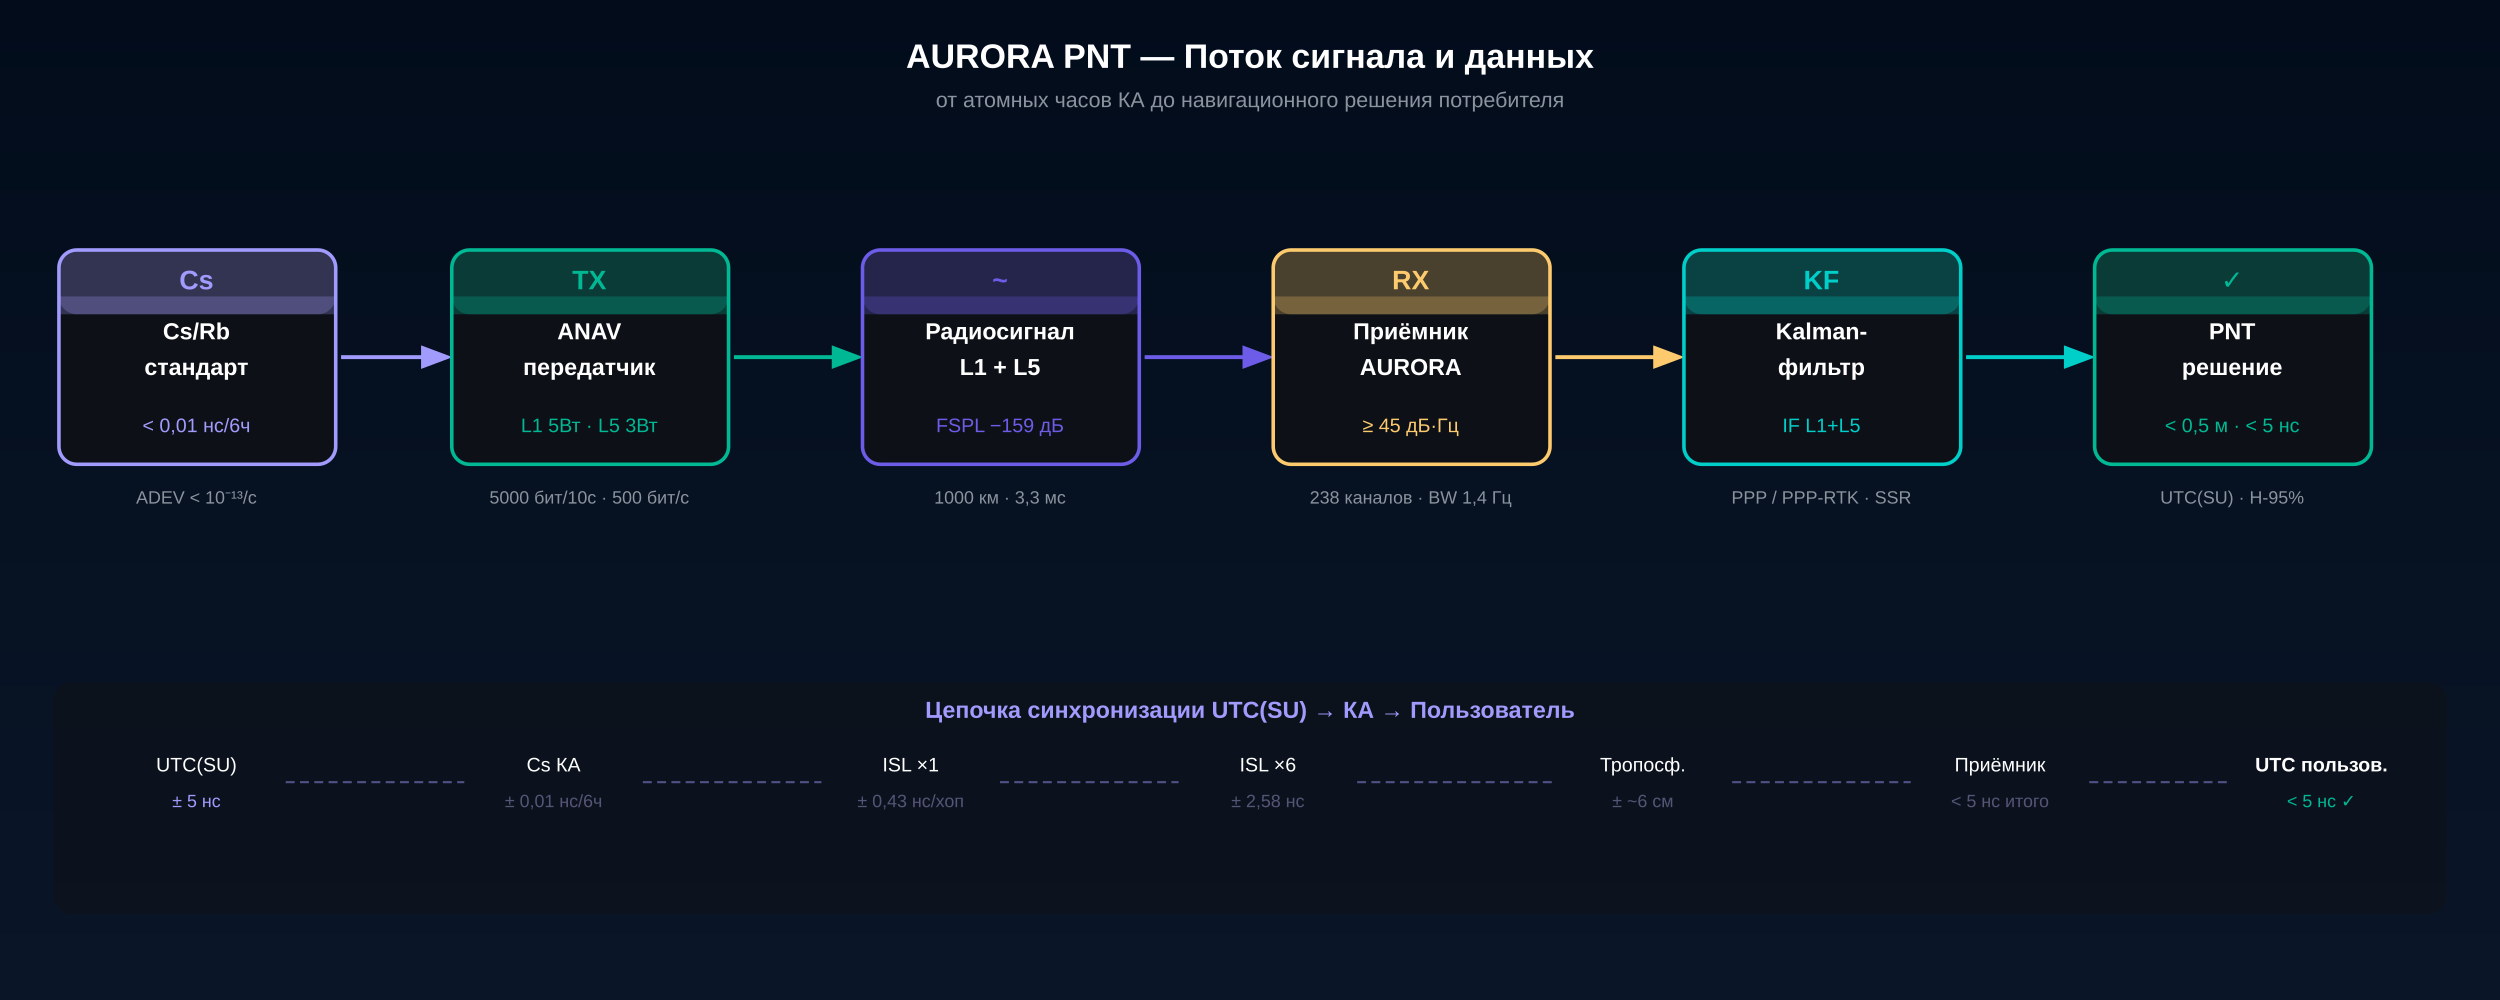
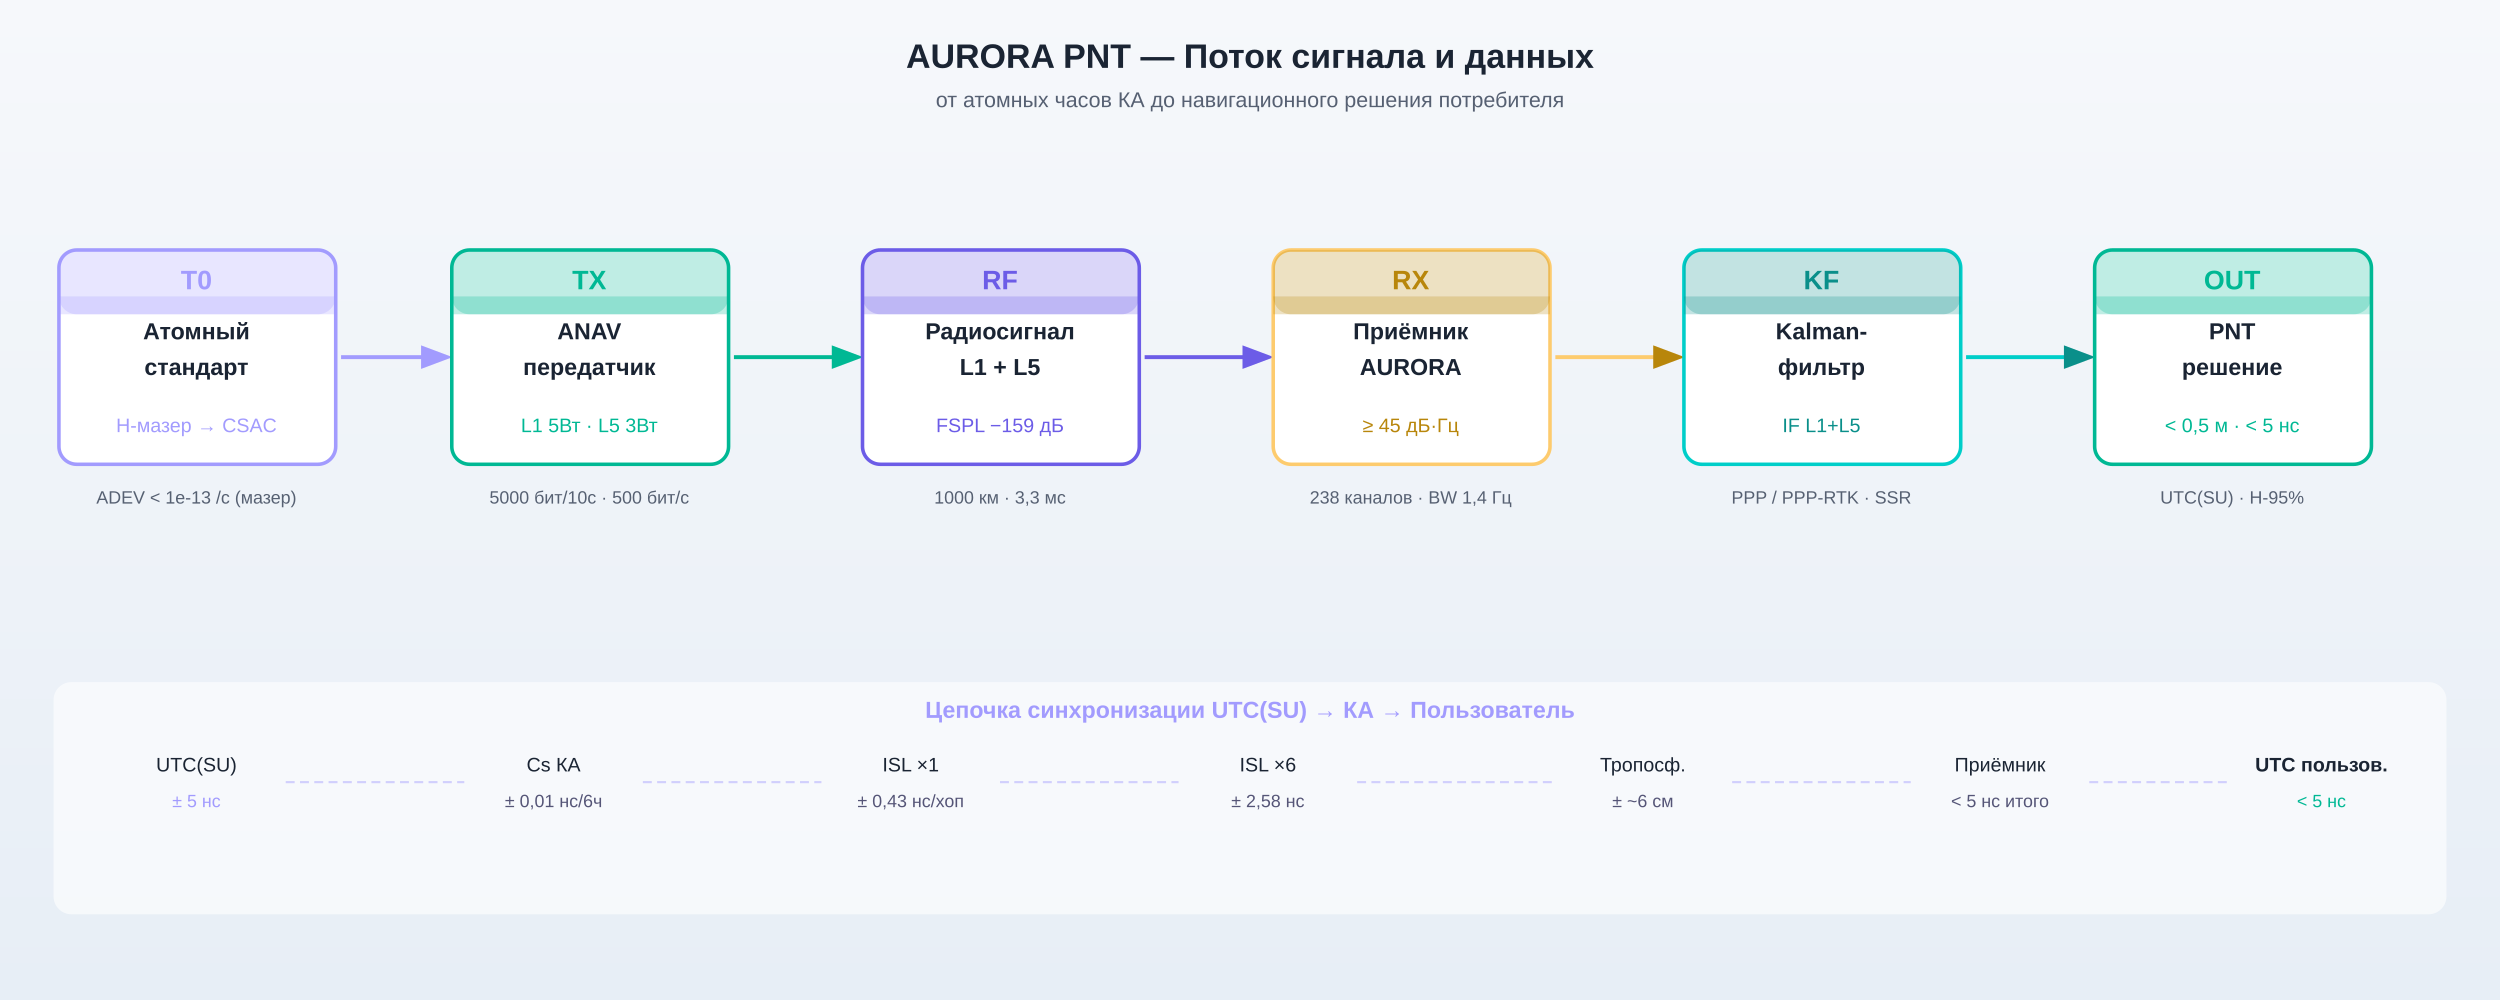
<svg xmlns="http://www.w3.org/2000/svg" width="1400" height="560">
  <defs>
    <linearGradient id="space_bg" x1="0" y1="0" x2="0" y2="1" gradientUnits="objectBoundingBox">
-       <stop offset="0%" stop-color="#020c1b" />
-       <stop offset="100%" stop-color="#0a1628" />
+       <stop offset="0%" stop-color="#f6f8fb" />
+       <stop offset="100%" stop-color="#e7eef6" />
    </linearGradient>
    <radialGradient id="earth_grad" cx="42%" cy="38%" r="60%">
      <stop offset="0%" stop-color="#2d9d78" />
      <stop offset="45%" stop-color="#1b6b4a" />
      <stop offset="100%" stop-color="#0a2e1f" />
    </radialGradient>
    <radialGradient id="atm_grad" cx="50%" cy="50%" r="50%">
      <stop offset="80%" stop-color="#74b9ff" stop-opacity="0" />
      <stop offset="100%" stop-color="#74b9ff" stop-opacity="0.18" />
    </radialGradient>
    <filter id="glow_green" x="-50%" y="-50%" width="200%" height="200%">
      <feGaussianBlur in="SourceGraphic" stdDeviation="4" result="blur" />
      <feMerge>
        <feMergeNode in="blur" />
        <feMergeNode in="SourceGraphic" />
      </feMerge>
    </filter>
    <filter id="glow_user" x="-60%" y="-60%" width="220%" height="220%">
      <feGaussianBlur in="SourceGraphic" stdDeviation="3" result="blur" />
      <feMerge>
        <feMergeNode in="blur" />
        <feMergeNode in="SourceGraphic" />
      </feMerge>
    </filter>
    <filter id="glow_mcs" x="-60%" y="-60%" width="220%" height="220%">
      <feGaussianBlur in="SourceGraphic" stdDeviation="5" result="blur" />
      <feMerge>
        <feMergeNode in="blur" />
        <feMergeNode in="SourceGraphic" />
      </feMerge>
    </filter>
    <filter id="text_glow">
      <feGaussianBlur in="SourceGraphic" stdDeviation="3" result="blur" />
      <feMerge>
        <feMergeNode in="blur" />
        <feMergeNode in="SourceGraphic" />
      </feMerge>
    </filter>
    <clipPath id="earth_clip">
      <rect x="0" y="0" width="1400" height="800" />
    </clipPath>
  </defs>
  <rect width="1400" height="560" fill="url(#space_bg)" />
-   <text x="700" y="38" text-anchor="middle" font-family="Arial,sans-serif" font-size="19" font-weight="bold" fill="white">AURORA PNT — Поток сигнала и данных</text>
-   <text x="700.0" y="60.0" text-anchor="middle" font-family="Arial,sans-serif" font-size="12" font-weight="normal" fill="#8b949e" opacity="1.0">от атомных часов КА до навигационного решения потребителя</text>
-   <rect x="33" y="140" width="155" height="120" rx="10" fill="#0d1117" stroke="#a29bfe" stroke-width="2" />
+   <text x="700" y="38" text-anchor="middle" font-family="Arial,sans-serif" font-size="19" font-weight="bold" fill="#1a2433">AURORA PNT — Поток сигнала и данных</text>
+   <text x="700.0" y="60.0" text-anchor="middle" font-family="Arial,sans-serif" font-size="12" font-weight="normal" fill="#566072" opacity="1.0">от атомных часов КА до навигационного решения потребителя</text>
+   <rect x="33" y="140" width="155" height="120" rx="10" fill="#ffffff" stroke="#a29bfe" stroke-width="2" />
  <rect x="33" y="140" width="155" height="36" rx="10" fill="#a29bfe" opacity="0.25" />
  <rect x="33" y="166" width="155" height="10" fill="#a29bfe" opacity="0.25" />
-   <text x="110" y="162" text-anchor="middle" font-family="Arial,sans-serif" font-size="15" font-weight="bold" fill="#a29bfe">Cs</text>
-   <text x="110" y="190" text-anchor="middle" font-family="Arial,sans-serif" font-size="13" font-weight="bold" fill="white">Cs/Rb</text>
-   <text x="110" y="210" text-anchor="middle" font-family="Arial,sans-serif" font-size="13" font-weight="bold" fill="white">стандарт</text>
-   <text x="110.0" y="242.0" text-anchor="middle" font-family="Arial,sans-serif" font-size="11" font-weight="normal" fill="#a29bfe" opacity="1.0">&lt; 0,01 нс/6ч</text>
-   <text x="110.0" y="282.0" text-anchor="middle" font-family="Arial,sans-serif" font-size="10" font-weight="normal" fill="#8b949e" opacity="1.0">ADEV &lt; 10⁻¹³/с</text>
+   <text x="110" y="162" text-anchor="middle" font-family="Arial,sans-serif" font-size="15" font-weight="bold" fill="#a29bfe">T0</text>
+   <text x="110" y="190" text-anchor="middle" font-family="Arial,sans-serif" font-size="13" font-weight="bold" fill="#1a2433">Атомный</text>
+   <text x="110" y="210" text-anchor="middle" font-family="Arial,sans-serif" font-size="13" font-weight="bold" fill="#1a2433">стандарт</text>
+   <text x="110.0" y="242.0" text-anchor="middle" font-family="Arial,sans-serif" font-size="11" font-weight="normal" fill="#a29bfe" opacity="1.0">H-мазер → CSAC</text>
+   <text x="110.0" y="282.0" text-anchor="middle" font-family="Arial,sans-serif" font-size="10" font-weight="normal" fill="#566072" opacity="1.0">ADEV &lt; 1e-13 /с (мазер)</text>
  <defs>
    <marker id="arr_0" markerWidth="8" markerHeight="8" refX="6" refY="3" orient="auto">
      <path d="M0,0 L0,6 L8,3 z" fill="#a29bfe" />
    </marker>
  </defs>
  <line x1="191" y1="200" x2="249" y2="200" stroke="#a29bfe" stroke-width="2.2" marker-end="url(#arr_0)" />
-   <rect x="253" y="140" width="155" height="120" rx="10" fill="#0d1117" stroke="#00b894" stroke-width="2" />
+   <rect x="253" y="140" width="155" height="120" rx="10" fill="#ffffff" stroke="#00b894" stroke-width="2" />
  <rect x="253" y="140" width="155" height="36" rx="10" fill="#00b894" opacity="0.25" />
  <rect x="253" y="166" width="155" height="10" fill="#00b894" opacity="0.25" />
  <text x="330" y="162" text-anchor="middle" font-family="Arial,sans-serif" font-size="15" font-weight="bold" fill="#00b894">TX</text>
-   <text x="330" y="190" text-anchor="middle" font-family="Arial,sans-serif" font-size="13" font-weight="bold" fill="white">ANAV</text>
-   <text x="330" y="210" text-anchor="middle" font-family="Arial,sans-serif" font-size="13" font-weight="bold" fill="white">передатчик</text>
+   <text x="330" y="190" text-anchor="middle" font-family="Arial,sans-serif" font-size="13" font-weight="bold" fill="#1a2433">ANAV</text>
+   <text x="330" y="210" text-anchor="middle" font-family="Arial,sans-serif" font-size="13" font-weight="bold" fill="#1a2433">передатчик</text>
  <text x="330.0" y="242.0" text-anchor="middle" font-family="Arial,sans-serif" font-size="11" font-weight="normal" fill="#00b894" opacity="1.0">L1 5Вт · L5 3Вт</text>
-   <text x="330.0" y="282.0" text-anchor="middle" font-family="Arial,sans-serif" font-size="10" font-weight="normal" fill="#8b949e" opacity="1.0">5000 бит/10с · 500 бит/с</text>
+   <text x="330.0" y="282.0" text-anchor="middle" font-family="Arial,sans-serif" font-size="10" font-weight="normal" fill="#566072" opacity="1.0">5000 бит/10с · 500 бит/с</text>
  <defs>
    <marker id="arr_1" markerWidth="8" markerHeight="8" refX="6" refY="3" orient="auto">
      <path d="M0,0 L0,6 L8,3 z" fill="#00b894" />
    </marker>
  </defs>
  <line x1="411" y1="200" x2="479" y2="200" stroke="#00b894" stroke-width="2.2" marker-end="url(#arr_1)" />
-   <rect x="483" y="140" width="155" height="120" rx="10" fill="#0d1117" stroke="#6c5ce7" stroke-width="2" />
+   <rect x="483" y="140" width="155" height="120" rx="10" fill="#ffffff" stroke="#6c5ce7" stroke-width="2" />
  <rect x="483" y="140" width="155" height="36" rx="10" fill="#6c5ce7" opacity="0.25" />
  <rect x="483" y="166" width="155" height="10" fill="#6c5ce7" opacity="0.25" />
-   <text x="560" y="162" text-anchor="middle" font-family="Arial,sans-serif" font-size="15" font-weight="bold" fill="#6c5ce7">~</text>
-   <text x="560" y="190" text-anchor="middle" font-family="Arial,sans-serif" font-size="13" font-weight="bold" fill="white">Радиосигнал</text>
-   <text x="560" y="210" text-anchor="middle" font-family="Arial,sans-serif" font-size="13" font-weight="bold" fill="white">L1 + L5</text>
+   <text x="560" y="162" text-anchor="middle" font-family="Arial,sans-serif" font-size="15" font-weight="bold" fill="#6c5ce7">RF</text>
+   <text x="560" y="190" text-anchor="middle" font-family="Arial,sans-serif" font-size="13" font-weight="bold" fill="#1a2433">Радиосигнал</text>
+   <text x="560" y="210" text-anchor="middle" font-family="Arial,sans-serif" font-size="13" font-weight="bold" fill="#1a2433">L1 + L5</text>
  <text x="560.0" y="242.0" text-anchor="middle" font-family="Arial,sans-serif" font-size="11" font-weight="normal" fill="#6c5ce7" opacity="1.0">FSPL −159 дБ</text>
-   <text x="560.0" y="282.0" text-anchor="middle" font-family="Arial,sans-serif" font-size="10" font-weight="normal" fill="#8b949e" opacity="1.0">1000 км · 3,3 мс</text>
+   <text x="560.0" y="282.0" text-anchor="middle" font-family="Arial,sans-serif" font-size="10" font-weight="normal" fill="#566072" opacity="1.0">1000 км · 3,3 мс</text>
  <defs>
    <marker id="arr_2" markerWidth="8" markerHeight="8" refX="6" refY="3" orient="auto">
      <path d="M0,0 L0,6 L8,3 z" fill="#6c5ce7" />
    </marker>
  </defs>
  <line x1="641" y1="200" x2="709" y2="200" stroke="#6c5ce7" stroke-width="2.2" marker-end="url(#arr_2)" />
-   <rect x="713" y="140" width="155" height="120" rx="10" fill="#0d1117" stroke="#fdcb6e" stroke-width="2" />
-   <rect x="713" y="140" width="155" height="36" rx="10" fill="#fdcb6e" opacity="0.25" />
-   <rect x="713" y="166" width="155" height="10" fill="#fdcb6e" opacity="0.25" />
-   <text x="790" y="162" text-anchor="middle" font-family="Arial,sans-serif" font-size="15" font-weight="bold" fill="#fdcb6e">RX</text>
-   <text x="790" y="190" text-anchor="middle" font-family="Arial,sans-serif" font-size="13" font-weight="bold" fill="white">Приёмник</text>
-   <text x="790" y="210" text-anchor="middle" font-family="Arial,sans-serif" font-size="13" font-weight="bold" fill="white">AURORA</text>
-   <text x="790.0" y="242.0" text-anchor="middle" font-family="Arial,sans-serif" font-size="11" font-weight="normal" fill="#fdcb6e" opacity="1.0">≥ 45 дБ·Гц</text>
-   <text x="790.0" y="282.0" text-anchor="middle" font-family="Arial,sans-serif" font-size="10" font-weight="normal" fill="#8b949e" opacity="1.0">238 каналов · BW 1,4 Гц</text>
+   <rect x="713" y="140" width="155" height="120" rx="10" fill="#ffffff" stroke="#fdcb6e" stroke-width="2" />
+   <rect x="713" y="140" width="155" height="36" rx="10" fill="#b8860b" opacity="0.25" />
+   <rect x="713" y="166" width="155" height="10" fill="#b8860b" opacity="0.25" />
+   <text x="790" y="162" text-anchor="middle" font-family="Arial,sans-serif" font-size="15" font-weight="bold" fill="#b8860b">RX</text>
+   <text x="790" y="190" text-anchor="middle" font-family="Arial,sans-serif" font-size="13" font-weight="bold" fill="#1a2433">Приёмник</text>
+   <text x="790" y="210" text-anchor="middle" font-family="Arial,sans-serif" font-size="13" font-weight="bold" fill="#1a2433">AURORA</text>
+   <text x="790.0" y="242.0" text-anchor="middle" font-family="Arial,sans-serif" font-size="11" font-weight="normal" fill="#b8860b" opacity="1.0">≥ 45 дБ·Гц</text>
+   <text x="790.0" y="282.0" text-anchor="middle" font-family="Arial,sans-serif" font-size="10" font-weight="normal" fill="#566072" opacity="1.0">238 каналов · BW 1,4 Гц</text>
  <defs>
    <marker id="arr_3" markerWidth="8" markerHeight="8" refX="6" refY="3" orient="auto">
-       <path d="M0,0 L0,6 L8,3 z" fill="#fdcb6e" />
+       <path d="M0,0 L0,6 L8,3 z" fill="#b8860b" />
    </marker>
  </defs>
  <line x1="871" y1="200" x2="939" y2="200" stroke="#fdcb6e" stroke-width="2.2" marker-end="url(#arr_3)" />
-   <rect x="943" y="140" width="155" height="120" rx="10" fill="#0d1117" stroke="#00cec9" stroke-width="2" />
-   <rect x="943" y="140" width="155" height="36" rx="10" fill="#00cec9" opacity="0.25" />
-   <rect x="943" y="166" width="155" height="10" fill="#00cec9" opacity="0.25" />
-   <text x="1020" y="162" text-anchor="middle" font-family="Arial,sans-serif" font-size="15" font-weight="bold" fill="#00cec9">KF</text>
-   <text x="1020" y="190" text-anchor="middle" font-family="Arial,sans-serif" font-size="13" font-weight="bold" fill="white">Kalman-</text>
-   <text x="1020" y="210" text-anchor="middle" font-family="Arial,sans-serif" font-size="13" font-weight="bold" fill="white">фильтр</text>
-   <text x="1020.0" y="242.0" text-anchor="middle" font-family="Arial,sans-serif" font-size="11" font-weight="normal" fill="#00cec9" opacity="1.0">IF L1+L5</text>
-   <text x="1020.0" y="282.0" text-anchor="middle" font-family="Arial,sans-serif" font-size="10" font-weight="normal" fill="#8b949e" opacity="1.0">PPP / PPP-RTK · SSR</text>
+   <rect x="943" y="140" width="155" height="120" rx="10" fill="#ffffff" stroke="#00cec9" stroke-width="2" />
+   <rect x="943" y="140" width="155" height="36" rx="10" fill="#0a8f8a" opacity="0.25" />
+   <rect x="943" y="166" width="155" height="10" fill="#0a8f8a" opacity="0.25" />
+   <text x="1020" y="162" text-anchor="middle" font-family="Arial,sans-serif" font-size="15" font-weight="bold" fill="#0a8f8a">KF</text>
+   <text x="1020" y="190" text-anchor="middle" font-family="Arial,sans-serif" font-size="13" font-weight="bold" fill="#1a2433">Kalman-</text>
+   <text x="1020" y="210" text-anchor="middle" font-family="Arial,sans-serif" font-size="13" font-weight="bold" fill="#1a2433">фильтр</text>
+   <text x="1020.0" y="242.0" text-anchor="middle" font-family="Arial,sans-serif" font-size="11" font-weight="normal" fill="#0a8f8a" opacity="1.0">IF L1+L5</text>
+   <text x="1020.0" y="282.0" text-anchor="middle" font-family="Arial,sans-serif" font-size="10" font-weight="normal" fill="#566072" opacity="1.0">PPP / PPP-RTK · SSR</text>
  <defs>
    <marker id="arr_4" markerWidth="8" markerHeight="8" refX="6" refY="3" orient="auto">
-       <path d="M0,0 L0,6 L8,3 z" fill="#00cec9" />
+       <path d="M0,0 L0,6 L8,3 z" fill="#0a8f8a" />
    </marker>
  </defs>
  <line x1="1101" y1="200" x2="1169" y2="200" stroke="#00cec9" stroke-width="2.2" marker-end="url(#arr_4)" />
-   <rect x="1173" y="140" width="155" height="120" rx="10" fill="#0d1117" stroke="#00b894" stroke-width="2" />
+   <rect x="1173" y="140" width="155" height="120" rx="10" fill="#ffffff" stroke="#00b894" stroke-width="2" />
  <rect x="1173" y="140" width="155" height="36" rx="10" fill="#00b894" opacity="0.25" />
  <rect x="1173" y="166" width="155" height="10" fill="#00b894" opacity="0.25" />
-   <text x="1250" y="162" text-anchor="middle" font-family="Arial,sans-serif" font-size="15" font-weight="bold" fill="#00b894">✓</text>
-   <text x="1250" y="190" text-anchor="middle" font-family="Arial,sans-serif" font-size="13" font-weight="bold" fill="white">PNT</text>
-   <text x="1250" y="210" text-anchor="middle" font-family="Arial,sans-serif" font-size="13" font-weight="bold" fill="white">решение</text>
+   <text x="1250" y="162" text-anchor="middle" font-family="Arial,sans-serif" font-size="15" font-weight="bold" fill="#00b894">OUT</text>
+   <text x="1250" y="190" text-anchor="middle" font-family="Arial,sans-serif" font-size="13" font-weight="bold" fill="#1a2433">PNT</text>
+   <text x="1250" y="210" text-anchor="middle" font-family="Arial,sans-serif" font-size="13" font-weight="bold" fill="#1a2433">решение</text>
  <text x="1250.0" y="242.0" text-anchor="middle" font-family="Arial,sans-serif" font-size="11" font-weight="normal" fill="#00b894" opacity="1.0">&lt; 0,5 м · &lt; 5 нс</text>
-   <text x="1250.0" y="282.0" text-anchor="middle" font-family="Arial,sans-serif" font-size="10" font-weight="normal" fill="#8b949e" opacity="1.0">UTC(SU) · H-95%</text>
-   <rect x="30" y="382" width="1340" height="130" rx="10" fill="#0d1117" opacity="0.6" />
+   <text x="1250.0" y="282.0" text-anchor="middle" font-family="Arial,sans-serif" font-size="10" font-weight="normal" fill="#566072" opacity="1.0">UTC(SU) · H-95%</text>
+   <rect x="30" y="382" width="1340" height="130" rx="10" fill="#ffffff" opacity="0.6" />
  <text x="700" y="402" text-anchor="middle" font-family="Arial,sans-serif" font-size="13" font-weight="bold" fill="#a29bfe">Цепочка синхронизации UTC(SU) → КА → Пользователь</text>
-   <text x="110.0" y="432.0" text-anchor="middle" font-family="Arial,sans-serif" font-size="11" font-weight="normal" fill="white" opacity="1.0">UTC(SU)</text>
+   <text x="110.0" y="432.0" text-anchor="middle" font-family="Arial,sans-serif" font-size="11" font-weight="normal" fill="#1a2433" opacity="1.0">UTC(SU)</text>
  <text x="110.0" y="452.0" text-anchor="middle" font-family="Arial,sans-serif" font-size="10" font-weight="normal" fill="#a29bfe" opacity="1.0">± 5 нс</text>
  <line x1="160" y1="438" x2="260" y2="438" stroke="#a29bfe" stroke-width="1.2" opacity="0.45" stroke-dasharray="5,3" />
-   <text x="310.0" y="432.0" text-anchor="middle" font-family="Arial,sans-serif" font-size="11" font-weight="normal" fill="white" opacity="1.0">Cs КА</text>
+   <text x="310.0" y="432.0" text-anchor="middle" font-family="Arial,sans-serif" font-size="11" font-weight="normal" fill="#1a2433" opacity="1.0">Cs КА</text>
  <text x="310.0" y="452.0" text-anchor="middle" font-family="Arial,sans-serif" font-size="10" font-weight="normal" fill="#555577" opacity="1.0">± 0,01 нс/6ч</text>
  <line x1="360" y1="438" x2="460" y2="438" stroke="#a29bfe" stroke-width="1.2" opacity="0.45" stroke-dasharray="5,3" />
-   <text x="510.0" y="432.0" text-anchor="middle" font-family="Arial,sans-serif" font-size="11" font-weight="normal" fill="white" opacity="1.0">ISL ×1</text>
+   <text x="510.0" y="432.0" text-anchor="middle" font-family="Arial,sans-serif" font-size="11" font-weight="normal" fill="#1a2433" opacity="1.0">ISL ×1</text>
  <text x="510.0" y="452.0" text-anchor="middle" font-family="Arial,sans-serif" font-size="10" font-weight="normal" fill="#555577" opacity="1.0">± 0,43 нс/хоп</text>
  <line x1="560" y1="438" x2="660" y2="438" stroke="#a29bfe" stroke-width="1.2" opacity="0.45" stroke-dasharray="5,3" />
-   <text x="710.0" y="432.0" text-anchor="middle" font-family="Arial,sans-serif" font-size="11" font-weight="normal" fill="white" opacity="1.0">ISL ×6</text>
+   <text x="710.0" y="432.0" text-anchor="middle" font-family="Arial,sans-serif" font-size="11" font-weight="normal" fill="#1a2433" opacity="1.0">ISL ×6</text>
  <text x="710.0" y="452.0" text-anchor="middle" font-family="Arial,sans-serif" font-size="10" font-weight="normal" fill="#555577" opacity="1.0">± 2,58 нс</text>
  <line x1="760" y1="438" x2="870" y2="438" stroke="#a29bfe" stroke-width="1.2" opacity="0.45" stroke-dasharray="5,3" />
-   <text x="920.0" y="432.0" text-anchor="middle" font-family="Arial,sans-serif" font-size="11" font-weight="normal" fill="white" opacity="1.0">Тропосф.</text>
+   <text x="920.0" y="432.0" text-anchor="middle" font-family="Arial,sans-serif" font-size="11" font-weight="normal" fill="#1a2433" opacity="1.0">Тропосф.</text>
  <text x="920.0" y="452.0" text-anchor="middle" font-family="Arial,sans-serif" font-size="10" font-weight="normal" fill="#555577" opacity="1.0">± ~6 см</text>
  <line x1="970" y1="438" x2="1070" y2="438" stroke="#a29bfe" stroke-width="1.2" opacity="0.45" stroke-dasharray="5,3" />
-   <text x="1120.0" y="432.0" text-anchor="middle" font-family="Arial,sans-serif" font-size="11" font-weight="normal" fill="white" opacity="1.0">Приёмник</text>
+   <text x="1120.0" y="432.0" text-anchor="middle" font-family="Arial,sans-serif" font-size="11" font-weight="normal" fill="#1a2433" opacity="1.0">Приёмник</text>
  <text x="1120.0" y="452.0" text-anchor="middle" font-family="Arial,sans-serif" font-size="10" font-weight="normal" fill="#555577" opacity="1.0">&lt; 5 нс итого</text>
  <line x1="1170" y1="438" x2="1250" y2="438" stroke="#a29bfe" stroke-width="1.2" opacity="0.45" stroke-dasharray="5,3" />
-   <text x="1300.0" y="432.0" text-anchor="middle" font-family="Arial,sans-serif" font-size="11" font-weight="bold" fill="white" opacity="1.0">UTC пользов.</text>
-   <text x="1300.0" y="452.0" text-anchor="middle" font-family="Arial,sans-serif" font-size="10" font-weight="normal" fill="#00b894" opacity="1.0">&lt; 5 нс ✓</text>
+   <text x="1300.0" y="432.0" text-anchor="middle" font-family="Arial,sans-serif" font-size="11" font-weight="bold" fill="#1a2433" opacity="1.0">UTC пользов.</text>
+   <text x="1300.0" y="452.0" text-anchor="middle" font-family="Arial,sans-serif" font-size="10" font-weight="normal" fill="#00b894" opacity="1.0">&lt; 5 нс</text>
</svg>
